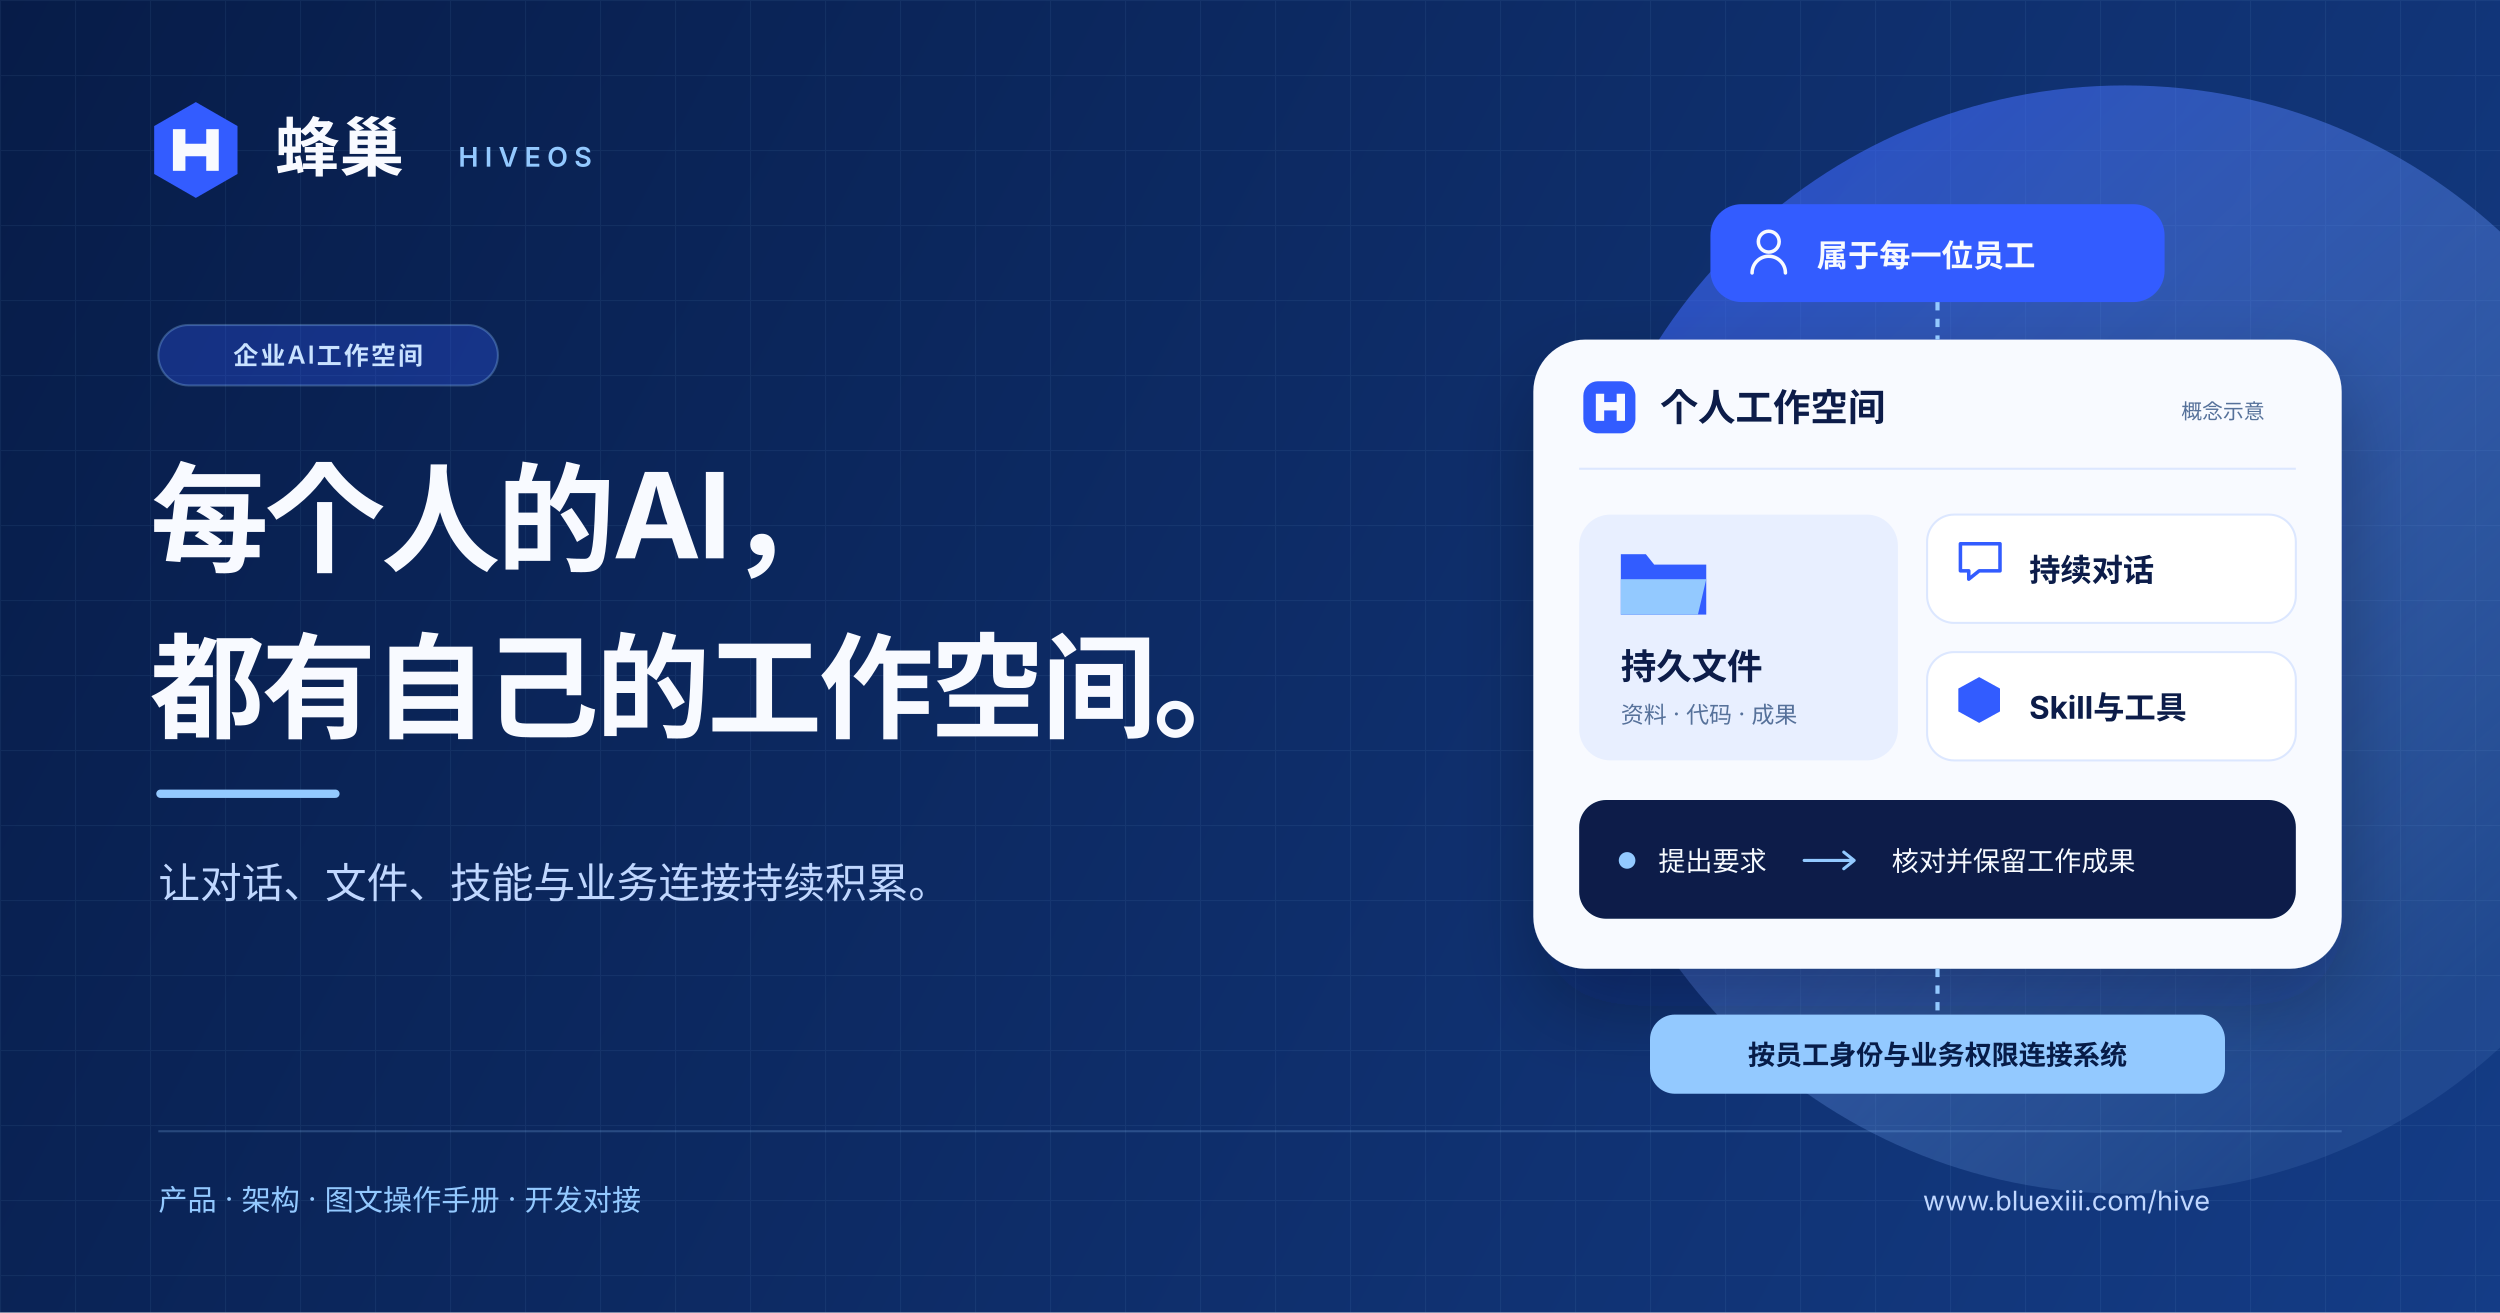
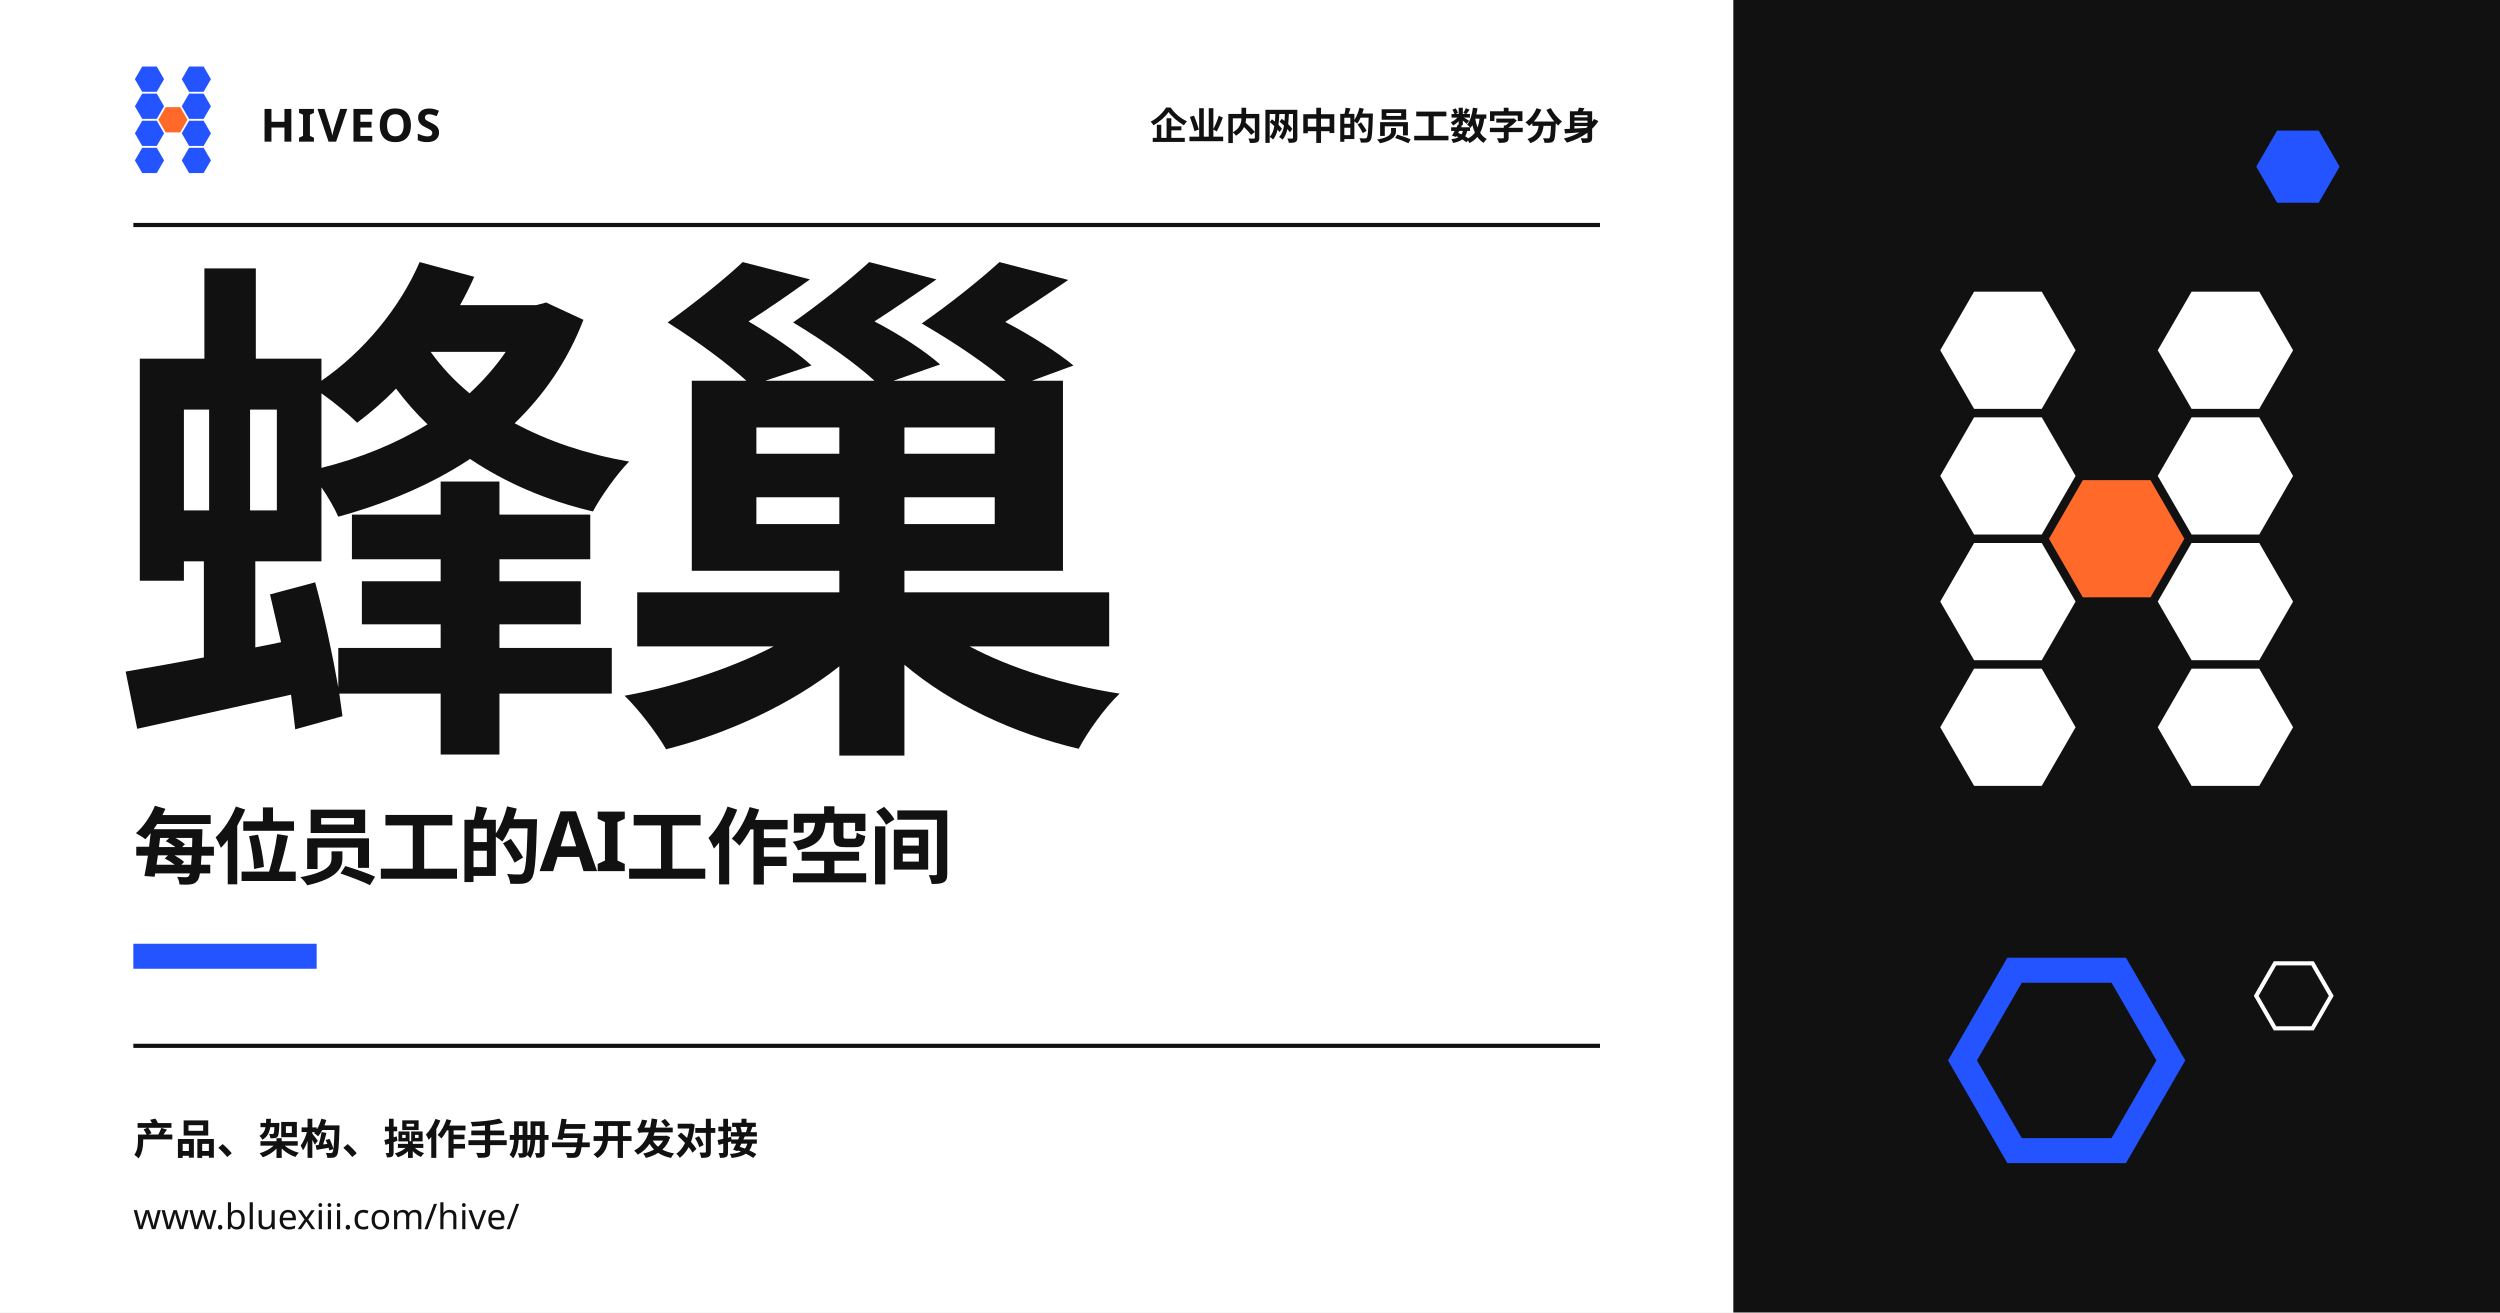
- <svg xmlns="http://www.w3.org/2000/svg" width="1200" height="630" viewBox="0 0 1200 630" fill="none">
-   <defs>
-     <linearGradient id="background" x1="0" y1="0" x2="1200" y2="630" gradientUnits="userSpaceOnUse">
-       <stop stop-color="#071c48" />
-       <stop offset="1" stop-color="#143c86" />
-     </linearGradient>
-     <linearGradient id="glow" x1="730" y1="110" x2="1110" y2="540" gradientUnits="userSpaceOnUse">
-       <stop stop-color="#335cff" stop-opacity=".65" />
-       <stop offset="1" stop-color="#93c9ff" stop-opacity=".1" />
-     </linearGradient>
-     <pattern id="grid" width="36" height="36" patternUnits="userSpaceOnUse">
-       <path d="M36 0H0v36" stroke="#93c9ff" stroke-opacity=".07" />
-     </pattern>
-     <filter id="shadow" x="681" y="90" width="519" height="505" filterUnits="userSpaceOnUse">
-       <feDropShadow dy="18" stdDeviation="20" flood-color="#020b21" flood-opacity=".28" />
-     </filter>
-   </defs>
-   <rect width="1200" height="630" fill="url(#background)" />
-   <rect width="1200" height="630" fill="url(#grid)" />
-   <circle cx="1020" cy="307" r="266" fill="url(#glow)" />
-   <path d="M76 543h1048" stroke="#93c9ff" stroke-opacity=".22" />
-   <g font-family="system-ui,-apple-system,'PingFang SC','Microsoft YaHei',sans-serif">
-     <path d="m94 49 20 11.5v23L94 95 74 83.5v-23Z" fill="#335cff" />
-     <path d="M83 62h6v7h10v-7h6v20h-6v-7H89v7h-6Z" fill="#f8faff" />
-     <text x="132" y="82" fill="#f8faff" font-size="31" font-weight="700">蜂巢</text>
-     <text x="220" y="80" fill="#93c9ff" font-size="13" font-weight="600" letter-spacing="3">HIVEOS</text>
-     <rect x="76" y="156" width="163" height="29" rx="14.5" fill="#335cff" fill-opacity=".3" stroke="#93c9ff" stroke-opacity=".3" />
-     <text x="157.5" y="175" text-anchor="middle" fill="#c9e2ff" font-size="12" font-weight="600" letter-spacing="1">企业AI工作空间</text>
-     <text x="72" y="270" fill="#f8faff" font-size="57" font-weight="750" letter-spacing="-1.5">每个人的AI，</text>
-     <text x="72" y="350" fill="#f8faff" font-size="55" font-weight="750" letter-spacing="-1.5">都有自己的工作空间。</text>
-     <path d="M77 381h84" stroke="#93c9ff" stroke-width="4" stroke-linecap="round" />
-     <text x="76" y="431" fill="#c0d7ff" font-size="20">让对话、文件、技能与业务连接持续积累。</text>
-     <text x="76" y="581" fill="#93c9ff" font-size="14">产品 · 架构 · 图文操作手册 · 开发对接</text>
-     <text x="923" y="581" fill="#c0d7ff" font-size="13">www.bluexiii.com/hive</text>
-     <g filter="url(#shadow)">
-       <rect x="736" y="163" width="388" height="302" rx="25" fill="#f8faff" />
-       <path d="M758 225h344" stroke="#dce7ff" />
-       <rect x="760" y="183" width="25" height="25" rx="7" fill="#335cff" />
-       <path d="M766 189h4v4h6v-4h4v13h-4v-5h-6v5h-4Z" fill="#f8faff" />
-       <text x="797" y="202" fill="#071c48" font-size="18" font-weight="700">个人工作空间</text>
-       <text x="1067" y="201" text-anchor="middle" fill="#56719a" font-size="10">概念示意</text>
-       <rect x="758" y="247" width="153" height="118" rx="15" fill="#e8efff" />
-       <path d="M778 266h12l4 5h25v24h-41Z" fill="#335cff" />
-       <path d="M778 278h41l-4 17h-37Z" fill="#93c9ff" />
-       <text x="778" y="326" fill="#071c48" font-size="17" font-weight="650">持久文件</text>
-       <text x="778" y="347" fill="#56719a" font-size="11">资料 · 代码 · 成果</text>
-       <rect x="925" y="247" width="177" height="52" rx="13" fill="#ffffff" stroke="#dce7ff" />
-       <path d="M941 261h19v13h-10l-5 4v-4h-4Z" stroke="#335cff" stroke-width="1.7" stroke-linejoin="round" />
-       <text x="974" y="279" fill="#071c48" font-size="15" font-weight="650">持续对话</text>
-       <rect x="925" y="313" width="177" height="52" rx="13" fill="#ffffff" stroke="#dce7ff" />
-       <path d="m950 325 10 5.5v11l-10 5.5-10-5.5v-11Z" fill="#335cff" />
-       <text x="974" y="345" fill="#071c48" font-size="15" font-weight="650">Skill与工具</text>
-       <rect x="758" y="384" width="344" height="57" rx="13" fill="#071c48" />
-       <circle cx="781" cy="413" r="4" fill="#93c9ff" />
-       <text x="796" y="418" fill="#f8faff" font-size="13">提出要求</text>
-       <path d="M866 413h24m-5-4 5 4-5 4" stroke="#93c9ff" stroke-width="1.5" stroke-linecap="round" stroke-linejoin="round" />
-       <text x="908" y="418" fill="#f8faff" font-size="13">核对并保留工作成果</text>
-     </g>
-     <path d="M930 145v18M930 465v22" stroke="#93c9ff" stroke-width="2" stroke-dasharray="4 4" />
-     <rect x="821" y="98" width="218" height="47" rx="15" fill="#335cff" />
-     <circle cx="849" cy="116" r="5" stroke="#f8faff" stroke-width="1.7" />
-     <path d="M841 131a8 8 0 0 1 16 0" stroke="#f8faff" stroke-width="1.7" stroke-linecap="round" />
-     <text x="872" y="128" fill="#f8faff" font-size="15" font-weight="650">属于每一位员工</text>
-     <rect x="792" y="487" width="276" height="38" rx="12" fill="#93c9ff" />
-     <text x="930" y="511" text-anchor="middle" fill="#071c48" font-size="13" font-weight="600">按员工身份与业务权限连接系统</text>
+ <svg xmlns="http://www.w3.org/2000/svg" width="1200" height="630" viewBox="0 0 1200 630" fill="none" role="img" aria-labelledby="cover-title cover-description">
+   <rect width="1200" height="630" fill="#fff" />
+   <path d="M832 0h368v630H832Z" fill="#111" />
+   <path d="M64 108h704M64 502h704" stroke="#111" stroke-width="2" />
+   <g transform="translate(58 30) scale(1.25)" fill="#2454ff">
+     <path d="m5.4 6.4 2.8-4.85h5.6l2.8 4.85-2.8 4.85h-5.6Z" />
+     <path d="m5.4 16.8 2.8-4.85h5.6l2.8 4.85-2.8 4.85h-5.6Z" />
+     <path d="m5.4 27.2 2.8-4.85h5.6l2.8 4.85-2.8 4.85h-5.6Z" />
+     <path d="m5.4 37.6 2.8-4.85h5.6l2.8 4.85-2.8 4.85h-5.6Z" />
+     <path d="m23.4 6.4 2.8-4.85h5.6l2.8 4.85-2.8 4.85h-5.6Z" />
+     <path d="m23.4 16.8 2.8-4.85h5.6l2.8 4.85-2.8 4.85h-5.6Z" />
+     <path d="m23.4 27.2 2.8-4.85h5.6l2.8 4.85-2.8 4.85h-5.6Z" />
+     <path d="m23.4 37.6 2.8-4.85h5.6l2.8 4.85-2.8 4.85h-5.6Z" />
+     <path d="m14.4 22 2.8-4.85h5.6l2.8 4.85-2.8 4.85h-5.6Z" fill="#ff6a2a" />
  </g>
+   <g font-family="'Avenir Next','PingFang SC','Microsoft YaHei',sans-serif" fill="#111">
+     <text x="125" y="68" font-size="22" font-weight="800" letter-spacing="1">HIVEOS</text>
+     <text x="768" y="67" text-anchor="end" font-size="18" font-weight="600">企业内网中的员工数字分身</text>
+     <text x="53" y="340" font-size="252" font-weight="800" letter-spacing="-12">蜂巢</text>
+     <text x="64" y="421" font-size="40" font-weight="650" letter-spacing="-1">每位员工的AI工作空间</text>
+     <text x="64" y="554" font-size="20" font-weight="600">产品、架构、操作手册与开发对接</text>
+     <text x="64" y="590" font-size="17" font-weight="500">www.bluexiii.com/hive/</text>
+   </g>
+   <path d="M64 459h88" stroke="#2454ff" stroke-width="12" />
+   <g transform="translate(900 131) scale(5.8)" fill="#fff">
+     <path d="m5.4 6.4 2.8-4.85h5.6l2.8 4.85-2.8 4.85h-5.6Z" />
+     <path d="m5.4 16.8 2.8-4.85h5.6l2.8 4.85-2.8 4.85h-5.6Z" />
+     <path d="m5.4 27.2 2.8-4.85h5.6l2.8 4.85-2.8 4.85h-5.6Z" />
+     <path d="m5.4 37.6 2.8-4.85h5.6l2.8 4.85-2.8 4.85h-5.6Z" />
+     <path d="m23.4 6.4 2.8-4.85h5.6l2.8 4.85-2.8 4.85h-5.6Z" />
+     <path d="m23.4 16.8 2.8-4.85h5.6l2.8 4.85-2.8 4.85h-5.6Z" />
+     <path d="m23.4 27.2 2.8-4.85h5.6l2.8 4.85-2.8 4.85h-5.6Z" />
+     <path d="m23.4 37.6 2.8-4.85h5.6l2.8 4.85-2.8 4.85h-5.6Z" />
+     <path d="m14.4 22 2.8-4.85h5.6l2.8 4.85-2.8 4.85h-5.6Z" fill="#ff6a2a" />
+   </g>
+   <path d="m942 509 25-43.3h50l25 43.3-25 43.3h-50Z" stroke="#2454ff" stroke-width="12" />
+   <path d="m1083 478 9-15.6h18l9 15.6-9 15.6h-18Z" stroke="#fff" stroke-width="2" />
+   <path d="m1083 80 10-17.3h20l10 17.3-10 17.3h-20Z" fill="#2454ff" />
</svg>
